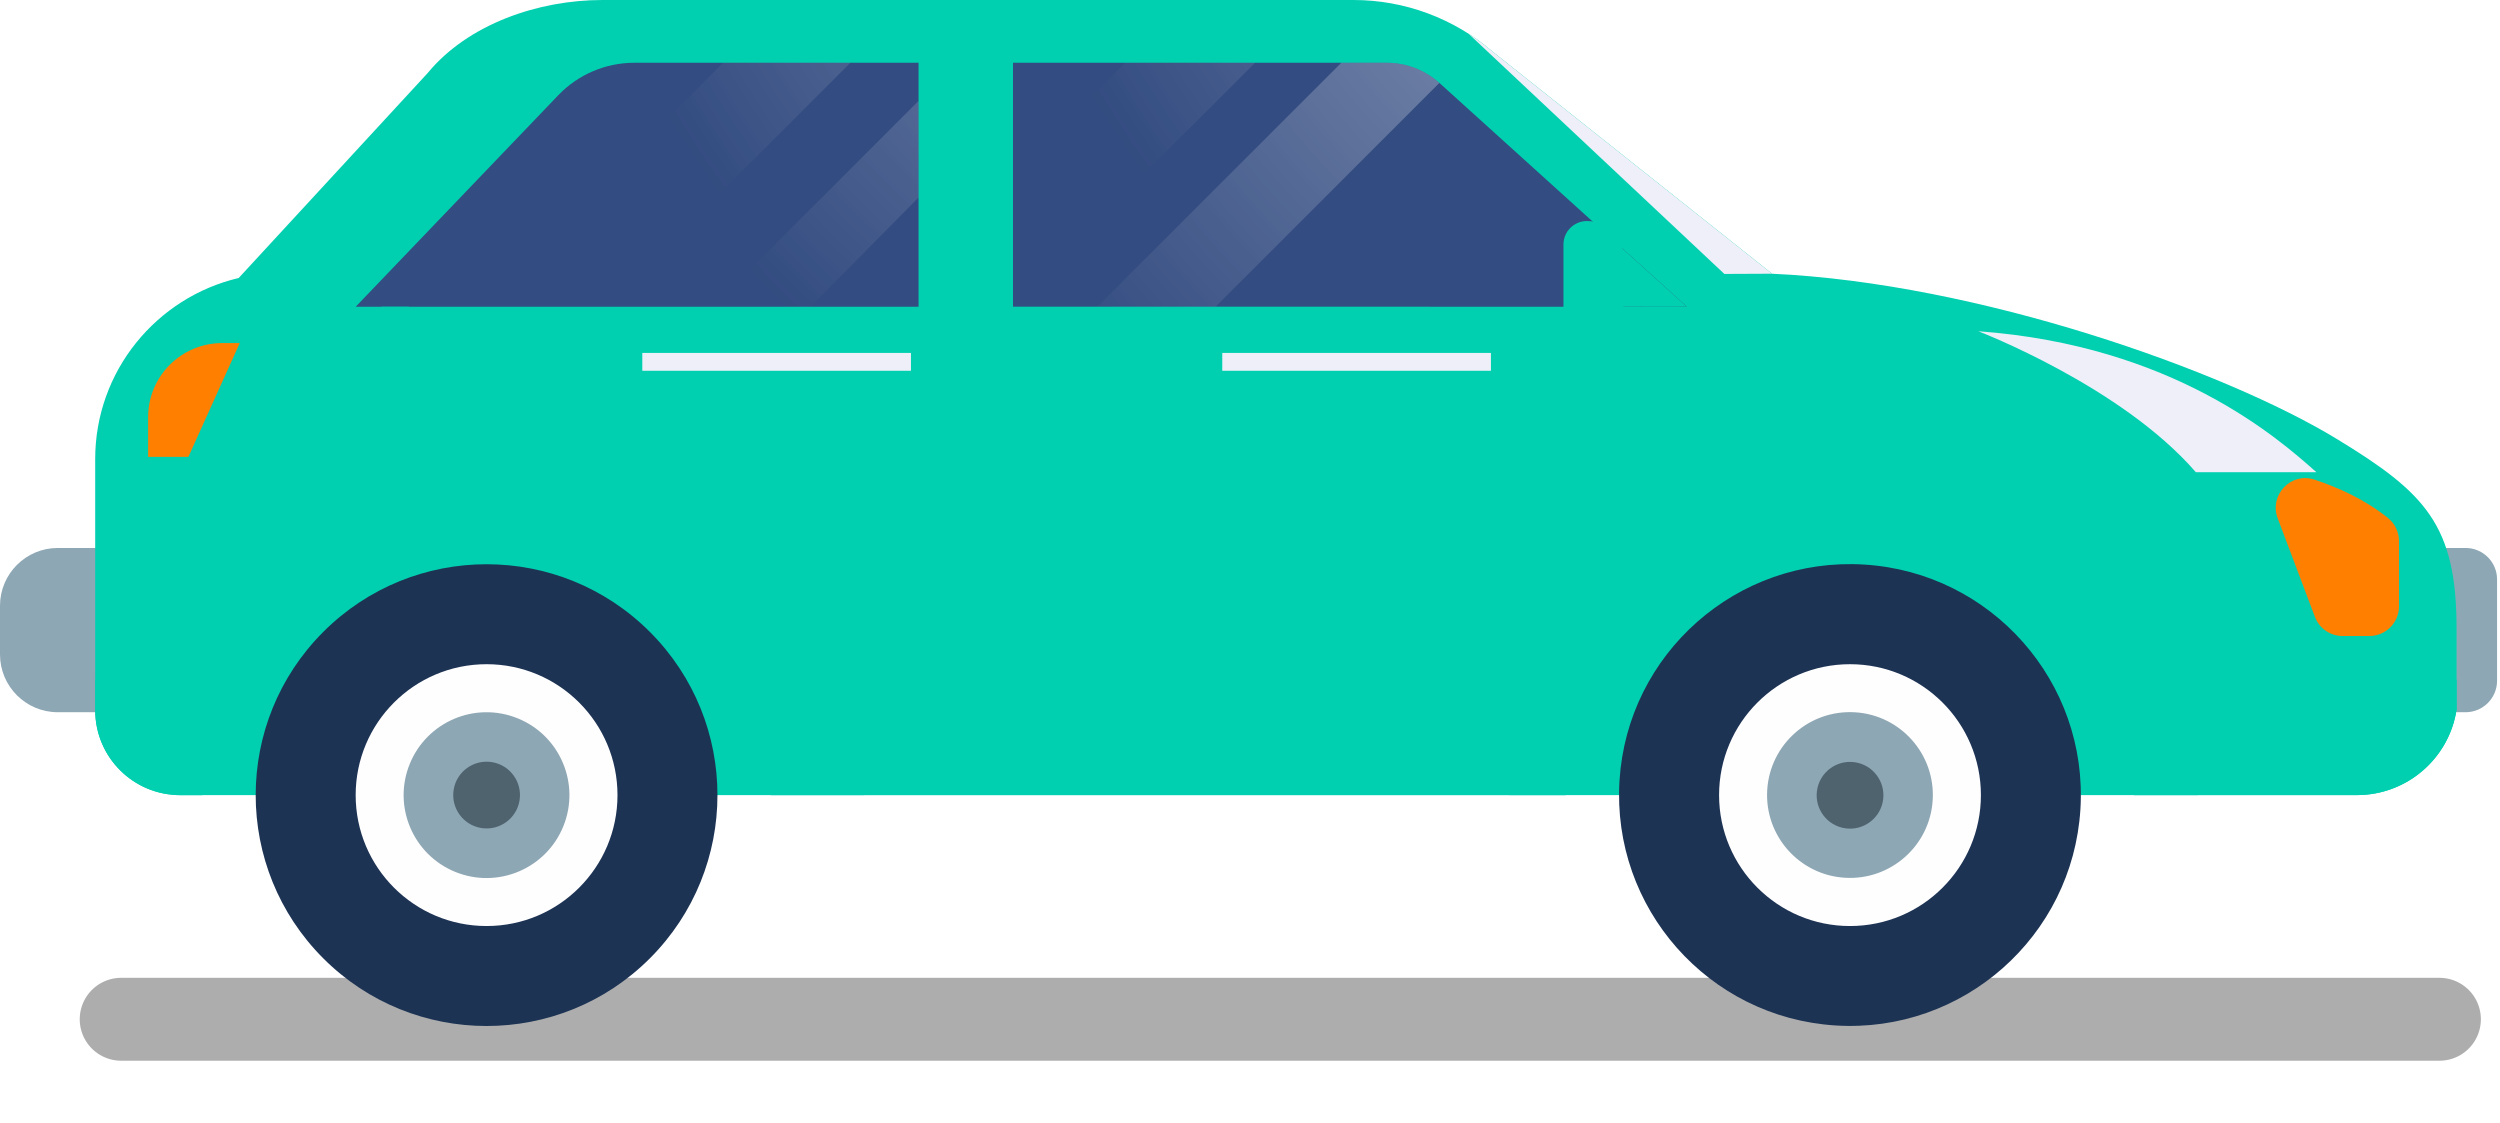
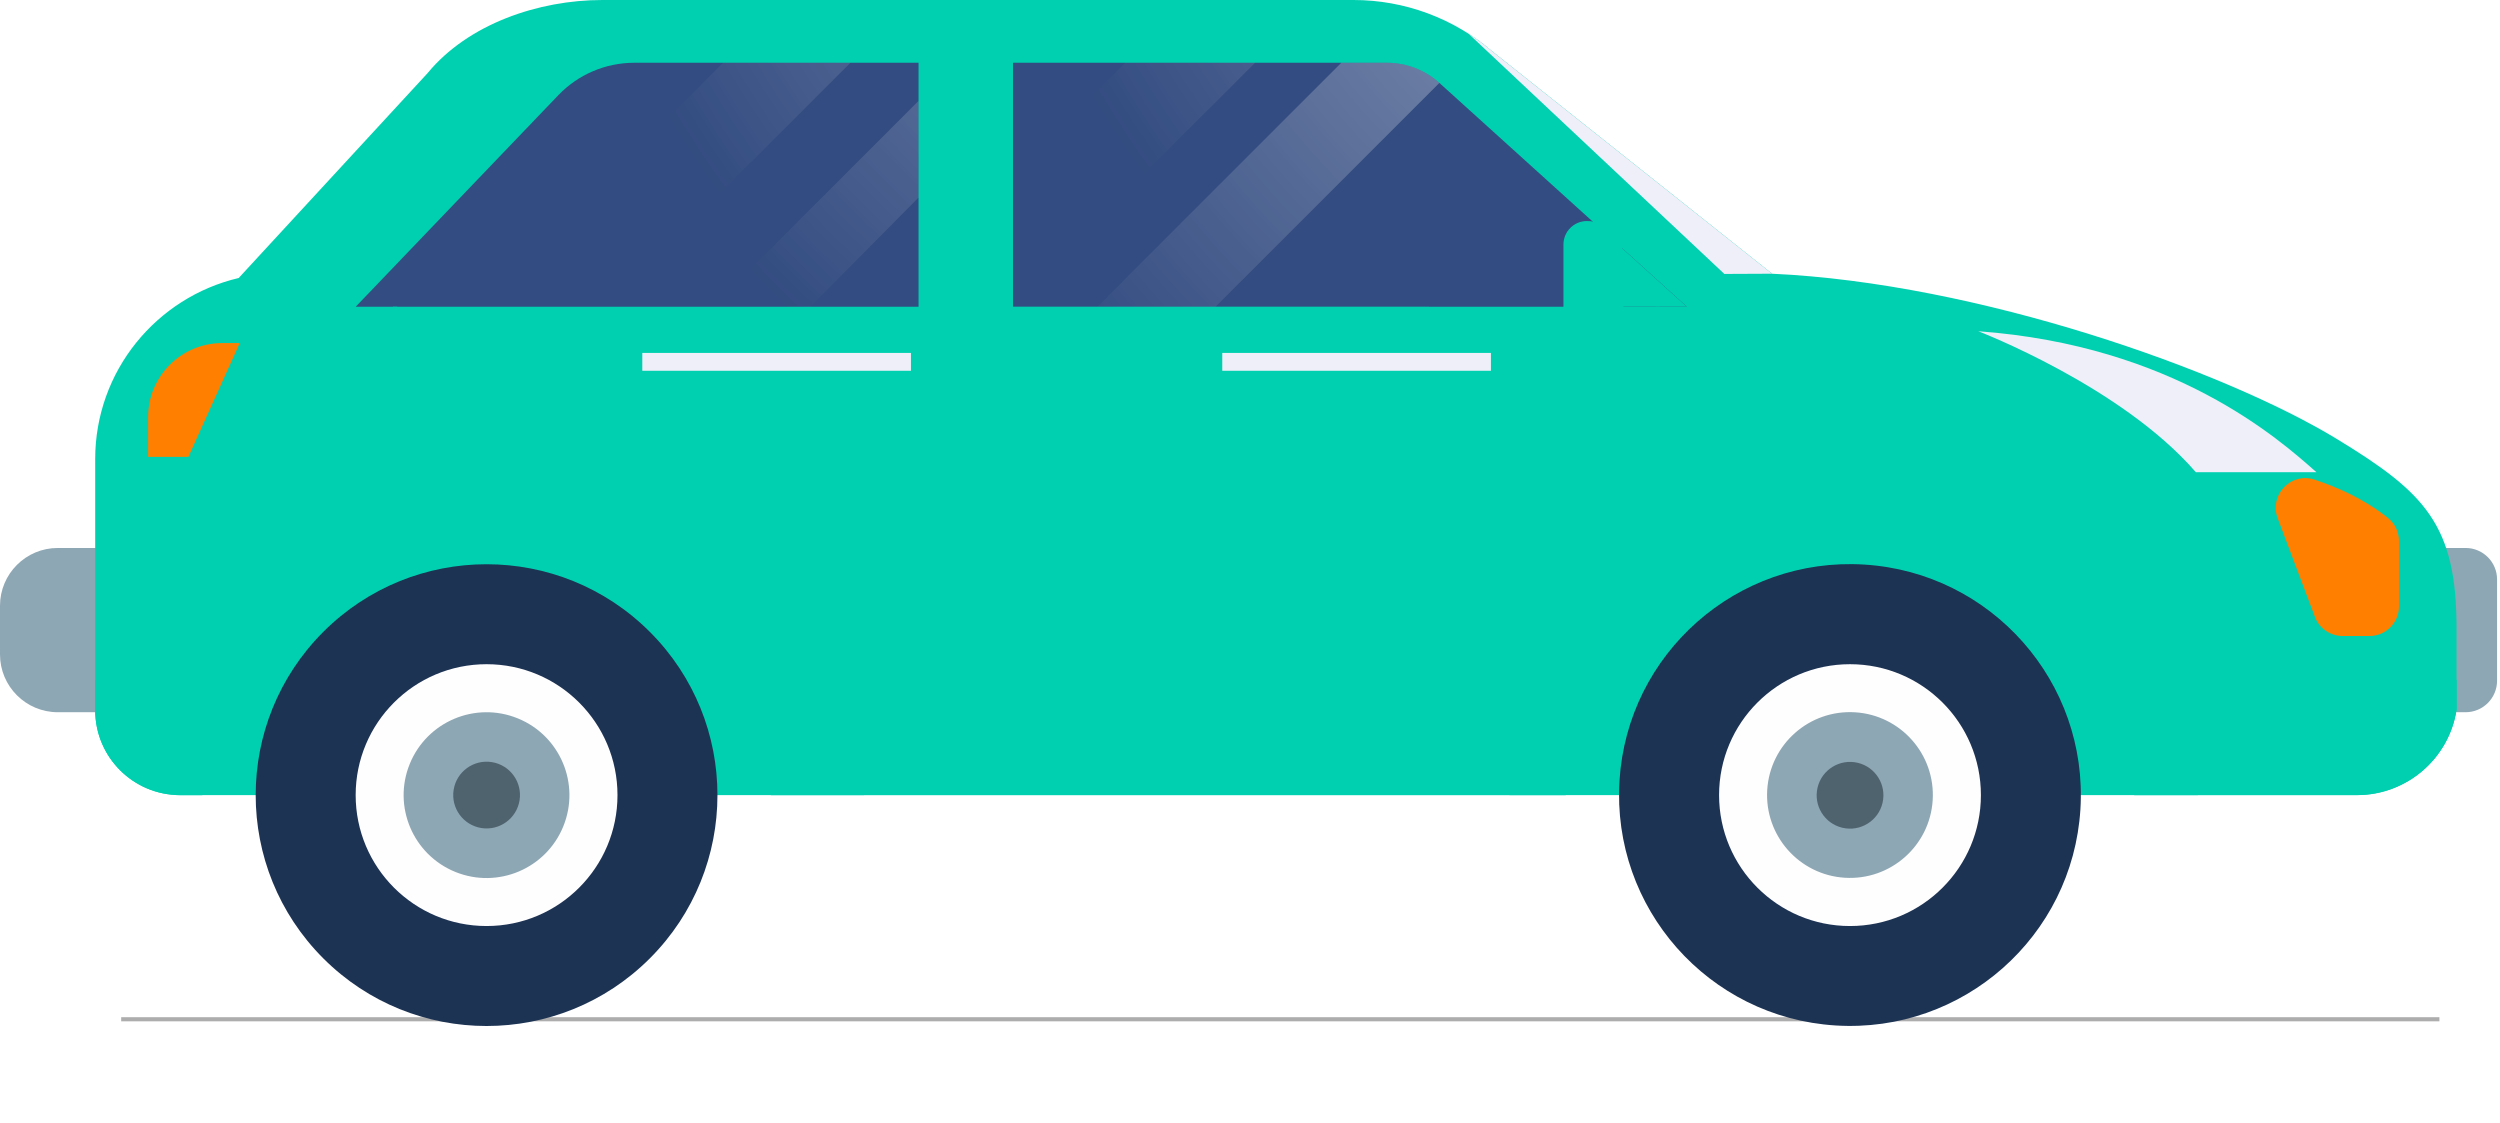
<svg xmlns="http://www.w3.org/2000/svg" width="599" height="269" viewBox="0 0 599 269" fill="none">
-   <path d="M584.484 244.216H29.035" stroke="#ADADAD" stroke-width="19.868" stroke-miterlimit="10" stroke-linecap="round" stroke-linejoin="round" />
+   <path d="M584.484 244.216H29.035" stroke="#ADADAD" strokeWidth="19.868" stroke-miterlimit="10" strokeLinecap="round" stroke-linejoin="round" />
  <path d="M526.633 109.466H361.656V190.51H526.633V109.466Z" fill="#00D0B0" />
  <path d="M207.082 109.466H42.105V190.51H207.082V109.466Z" fill="#00D0B0" />
  <path d="M35.489 170.649H13.852C6.199 170.649 0 164.451 0 156.797V145.145C0 137.492 6.199 131.293 13.852 131.293H35.497V170.649H35.489Z" fill="#8EA7B4" />
  <path d="M590.754 170.649H582.341C578.174 170.649 574.797 167.272 574.797 163.106V138.837C574.797 134.67 578.174 131.293 582.341 131.293H590.754C594.921 131.293 598.298 134.67 598.298 138.837V163.106C598.291 167.272 594.914 170.649 590.754 170.649Z" fill="#8EA7B4" />
  <path d="M559.936 105.196C532.861 88.72 473.87 67.821 424.587 65.584L357.628 12.368C348.352 4.386 336.525 0 324.288 0H144.333C129.041 0 112.148 5.731 102.433 17.544L57.192 66.608C37.492 71.249 22.807 88.903 22.807 110.021V170.159C22.807 181.395 31.915 190.503 43.15 190.503H48.479C48.479 152.893 78.968 122.404 116.578 122.404C154.187 122.404 184.677 152.893 184.677 190.503H375.143C375.143 152.893 405.632 122.404 443.242 122.404C480.851 122.404 511.34 152.893 511.34 190.503H564.703C576.625 190.503 586.771 181.804 588.591 170.02V150.686C588.613 125.818 581.179 118.12 559.936 105.196Z" fill="#00D0B0" />
  <path d="M413.154 65.635L424.586 65.584L421.641 63.245L357.621 12.368C355.808 10.811 353.9 9.393 351.904 8.114L413.154 65.635Z" fill="#EEEFF8" />
  <path d="M22.814 162.849V170.166C22.814 181.402 31.923 190.51 43.158 190.51H48.487C48.487 180.656 50.592 171.307 54.357 162.849H22.814Z" fill="#00D0B0" />
  <path d="M178.822 162.849C182.587 171.307 184.692 180.656 184.692 190.51H375.158C375.158 180.656 377.264 171.307 381.028 162.849H178.822Z" fill="#00D0B0" />
  <path d="M505.484 162.849C509.249 171.307 511.354 180.656 511.354 190.51H564.716C576.639 190.51 586.785 181.811 588.605 170.027V162.849H505.484V162.849Z" fill="#00D0B0" />
  <path d="M242.717 15.037H220.078V73.472H242.717V15.037Z" fill="#00D0B0" />
  <path d="M404.17 73.494L242.717 73.472V15.037H332.307C336.963 15.037 341.451 16.769 344.902 19.89L404.17 73.494Z" fill="#334C81" />
  <path d="M384.871 73.494H404.169L384.871 56.038V73.494Z" fill="#00D0B0" />
  <path opacity="0.63" d="M344.879 19.869C341.429 16.762 336.948 15.037 332.306 15.037H321.378L262.936 73.479H291.269C309.134 55.607 327.007 37.741 344.879 19.869Z" fill="url(#paint0_radial_576_1131)" />
  <path opacity="0.63" d="M300.721 15.037H269.559L242.717 41.879V73.033L300.721 15.037Z" fill="url(#paint1_radial_576_1131)" />
  <path d="M151.993 15.037H220.085V73.494H85.225L133.755 22.822C138.521 17.844 145.107 15.037 151.993 15.037Z" fill="#334C81" />
  <path opacity="0.63" d="M203.763 15.037H173.252L114.795 73.494H145.306L203.763 15.037Z" fill="url(#paint2_radial_576_1131)" />
  <path opacity="0.63" d="M220.08 47.339V24.174C203.64 40.614 187.2 57.054 170.76 73.494H194.21C202.85 64.788 211.468 56.067 220.08 47.339Z" fill="url(#paint3_radial_576_1131)" />
  <path d="M498.465 193.923C500.363 163.428 477.18 137.169 446.685 135.271C416.19 133.374 389.93 156.557 388.033 187.052C386.136 217.547 409.319 243.806 439.814 245.703C470.309 247.601 496.568 224.418 498.465 193.923Z" fill="#1D3354" />
  <path d="M443.257 221.877C460.581 221.877 474.624 207.834 474.624 190.511C474.624 173.187 460.581 159.144 443.257 159.144C425.934 159.144 411.891 173.187 411.891 190.511C411.891 207.834 425.934 221.877 443.257 221.877Z" fill="#FFFEFF" />
  <path d="M463.073 191.72C463.754 180.772 455.431 171.345 444.483 170.664C433.535 169.982 424.108 178.305 423.427 189.253C422.746 200.201 431.069 209.629 442.017 210.31C452.965 210.991 462.392 202.668 463.073 191.72Z" fill="#8EA7B4" />
  <path d="M451.052 192.385C452.066 188.087 449.405 183.78 445.107 182.765C440.808 181.75 436.501 184.412 435.486 188.71C434.471 193.008 437.133 197.315 441.431 198.33C445.729 199.345 450.037 196.684 451.052 192.385Z" fill="#4F636E" />
  <path d="M155.7 229.629C177.304 208.025 177.304 172.998 155.7 151.394C134.096 129.789 99.069 129.789 77.465 151.394C55.861 172.998 55.861 208.025 77.465 229.629C99.069 251.233 134.096 251.233 155.7 229.629Z" fill="#1D3354" />
  <path d="M116.583 221.876C133.907 221.876 147.95 207.833 147.95 190.51C147.95 173.186 133.907 159.143 116.583 159.143C99.26 159.143 85.217 173.186 85.217 190.51C85.217 207.833 99.26 221.876 116.583 221.876Z" fill="#FFFEFF" />
  <path d="M134.971 197.991C139.1 187.83 134.209 176.245 124.048 172.116C113.886 167.988 102.302 172.878 98.173 183.04C94.044 193.201 98.935 204.786 109.096 208.915C119.258 213.043 130.843 208.153 134.971 197.991Z" fill="#8EA7B4" />
  <path d="M124.484 191.776C125.188 187.416 122.225 183.31 117.865 182.605C113.505 181.9 109.399 184.863 108.694 189.223C107.989 193.583 110.953 197.689 115.313 198.394C119.673 199.099 123.779 196.136 124.484 191.776Z" fill="#4F636E" />
  <path d="M380.23 52.96C385.062 52.96 388.98 56.878 388.98 61.71V74.071C388.98 78.903 385.062 82.821 380.23 82.821C377.123 82.821 374.602 80.299 374.602 77.192V58.581C374.602 55.482 377.123 52.96 380.23 52.96Z" fill="#00D0B0" />
  <path d="M574.797 129.641V145.291C574.797 149.209 571.617 152.389 567.699 152.389H561.289C558.335 152.389 555.689 150.562 554.651 147.799L545.733 124.18C543.635 118.632 548.891 113.055 554.527 114.911C560.126 116.754 566.61 119.641 572.173 124.122C573.847 125.46 574.797 127.506 574.797 129.641Z" fill="#FF7F00" />
  <path d="M45.139 109.466H35.49V99.948C35.49 90.146 43.436 82.2 53.239 82.2H57.442L45.139 109.466Z" fill="#FF7F00" />
  <path d="M357.226 84.56H292.855V88.837H357.226V84.56Z" fill="#EEEFF8" />
  <path d="M218.265 84.56H153.895V88.837H218.265V84.56Z" fill="#EEEFF8" />
-   <path d="M397.176 73.494V152.769" stroke="#00D0B0" stroke-width="6.47" stroke-miterlimit="10" />
-   <path d="M231.402 67.894V174.991" stroke="#00D0B0" stroke-width="6.47" stroke-miterlimit="10" />
-   <path d="M94.691 73.494V131.293" stroke="#00D0B0" stroke-width="6.47" stroke-miterlimit="10" />
+   <path d="M397.176 73.494V152.769" stroke="#00D0B0" strokeWidth="6.47" stroke-miterlimit="10" />
+   <path d="M231.402 67.894V174.991" stroke="#00D0B0" strokeWidth="6.47" stroke-miterlimit="10" />
+   <path d="M94.691 73.494V131.293" stroke="#00D0B0" strokeWidth="6.47" stroke-miterlimit="10" />
  <path d="M555.002 113.136C545.989 105.146 520.821 82.792 473.994 79.364C473.994 79.364 508.256 92.492 526.121 113.136H555.002Z" fill="#EEEFF8" />
  <defs>
    <radialGradient id="paint0_radial_576_1131" cx="0" cy="0" r="1" gradientUnits="userSpaceOnUse" gradientTransform="translate(447.903 -81.3936) scale(250.181 250.181)">
      <stop stop-color="white" />
      <stop offset="1" stop-color="white" stop-opacity="0" />
    </radialGradient>
    <radialGradient id="paint1_radial_576_1131" cx="0" cy="0" r="1" gradientUnits="userSpaceOnUse" gradientTransform="translate(476.444 -104.676) scale(250.181 250.181)">
      <stop stop-color="white" />
      <stop offset="1" stop-color="white" stop-opacity="0" />
    </radialGradient>
    <radialGradient id="paint2_radial_576_1131" cx="0" cy="0" r="1" gradientUnits="userSpaceOnUse" gradientTransform="translate(365.56 -94.8784) scale(239.733 239.733)">
      <stop stop-color="white" />
      <stop offset="1" stop-color="white" stop-opacity="0" />
    </radialGradient>
    <radialGradient id="paint3_radial_576_1131" cx="0" cy="0" r="1" gradientUnits="userSpaceOnUse" gradientTransform="translate(354.545 -99.1829) scale(239.733 239.733)">
      <stop stop-color="white" />
      <stop offset="1" stop-color="white" stop-opacity="0" />
    </radialGradient>
  </defs>
</svg>
